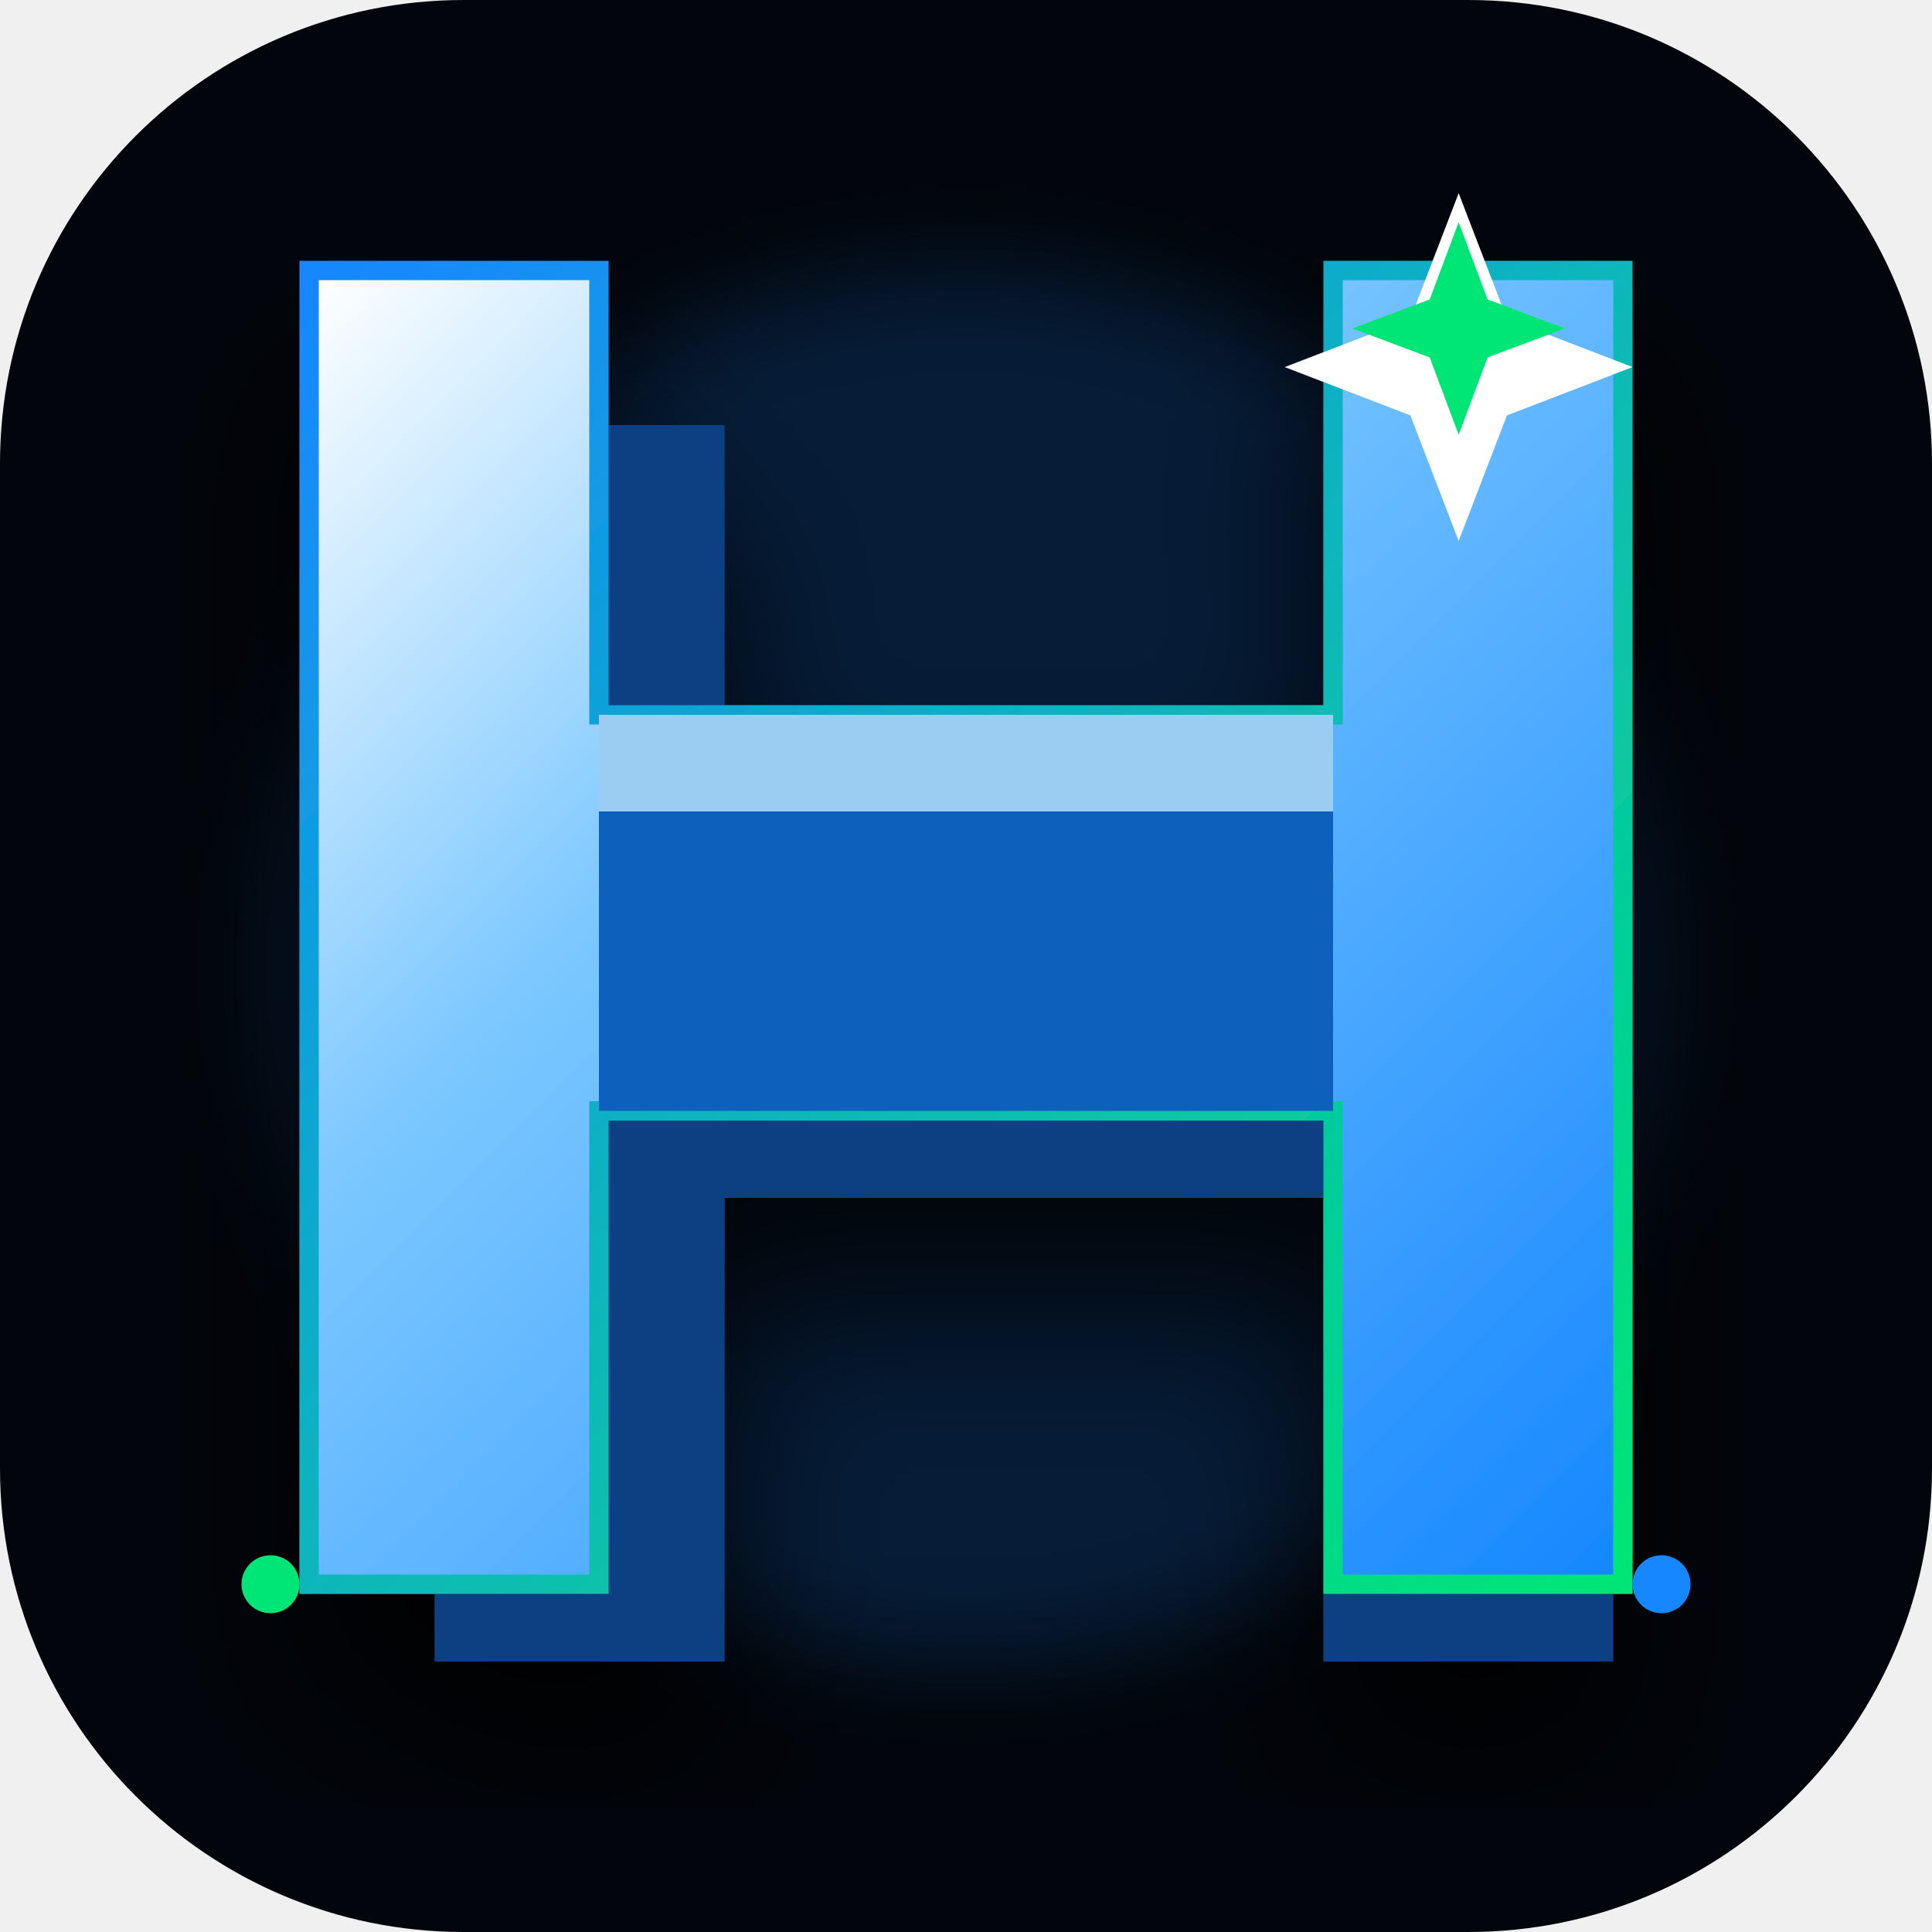
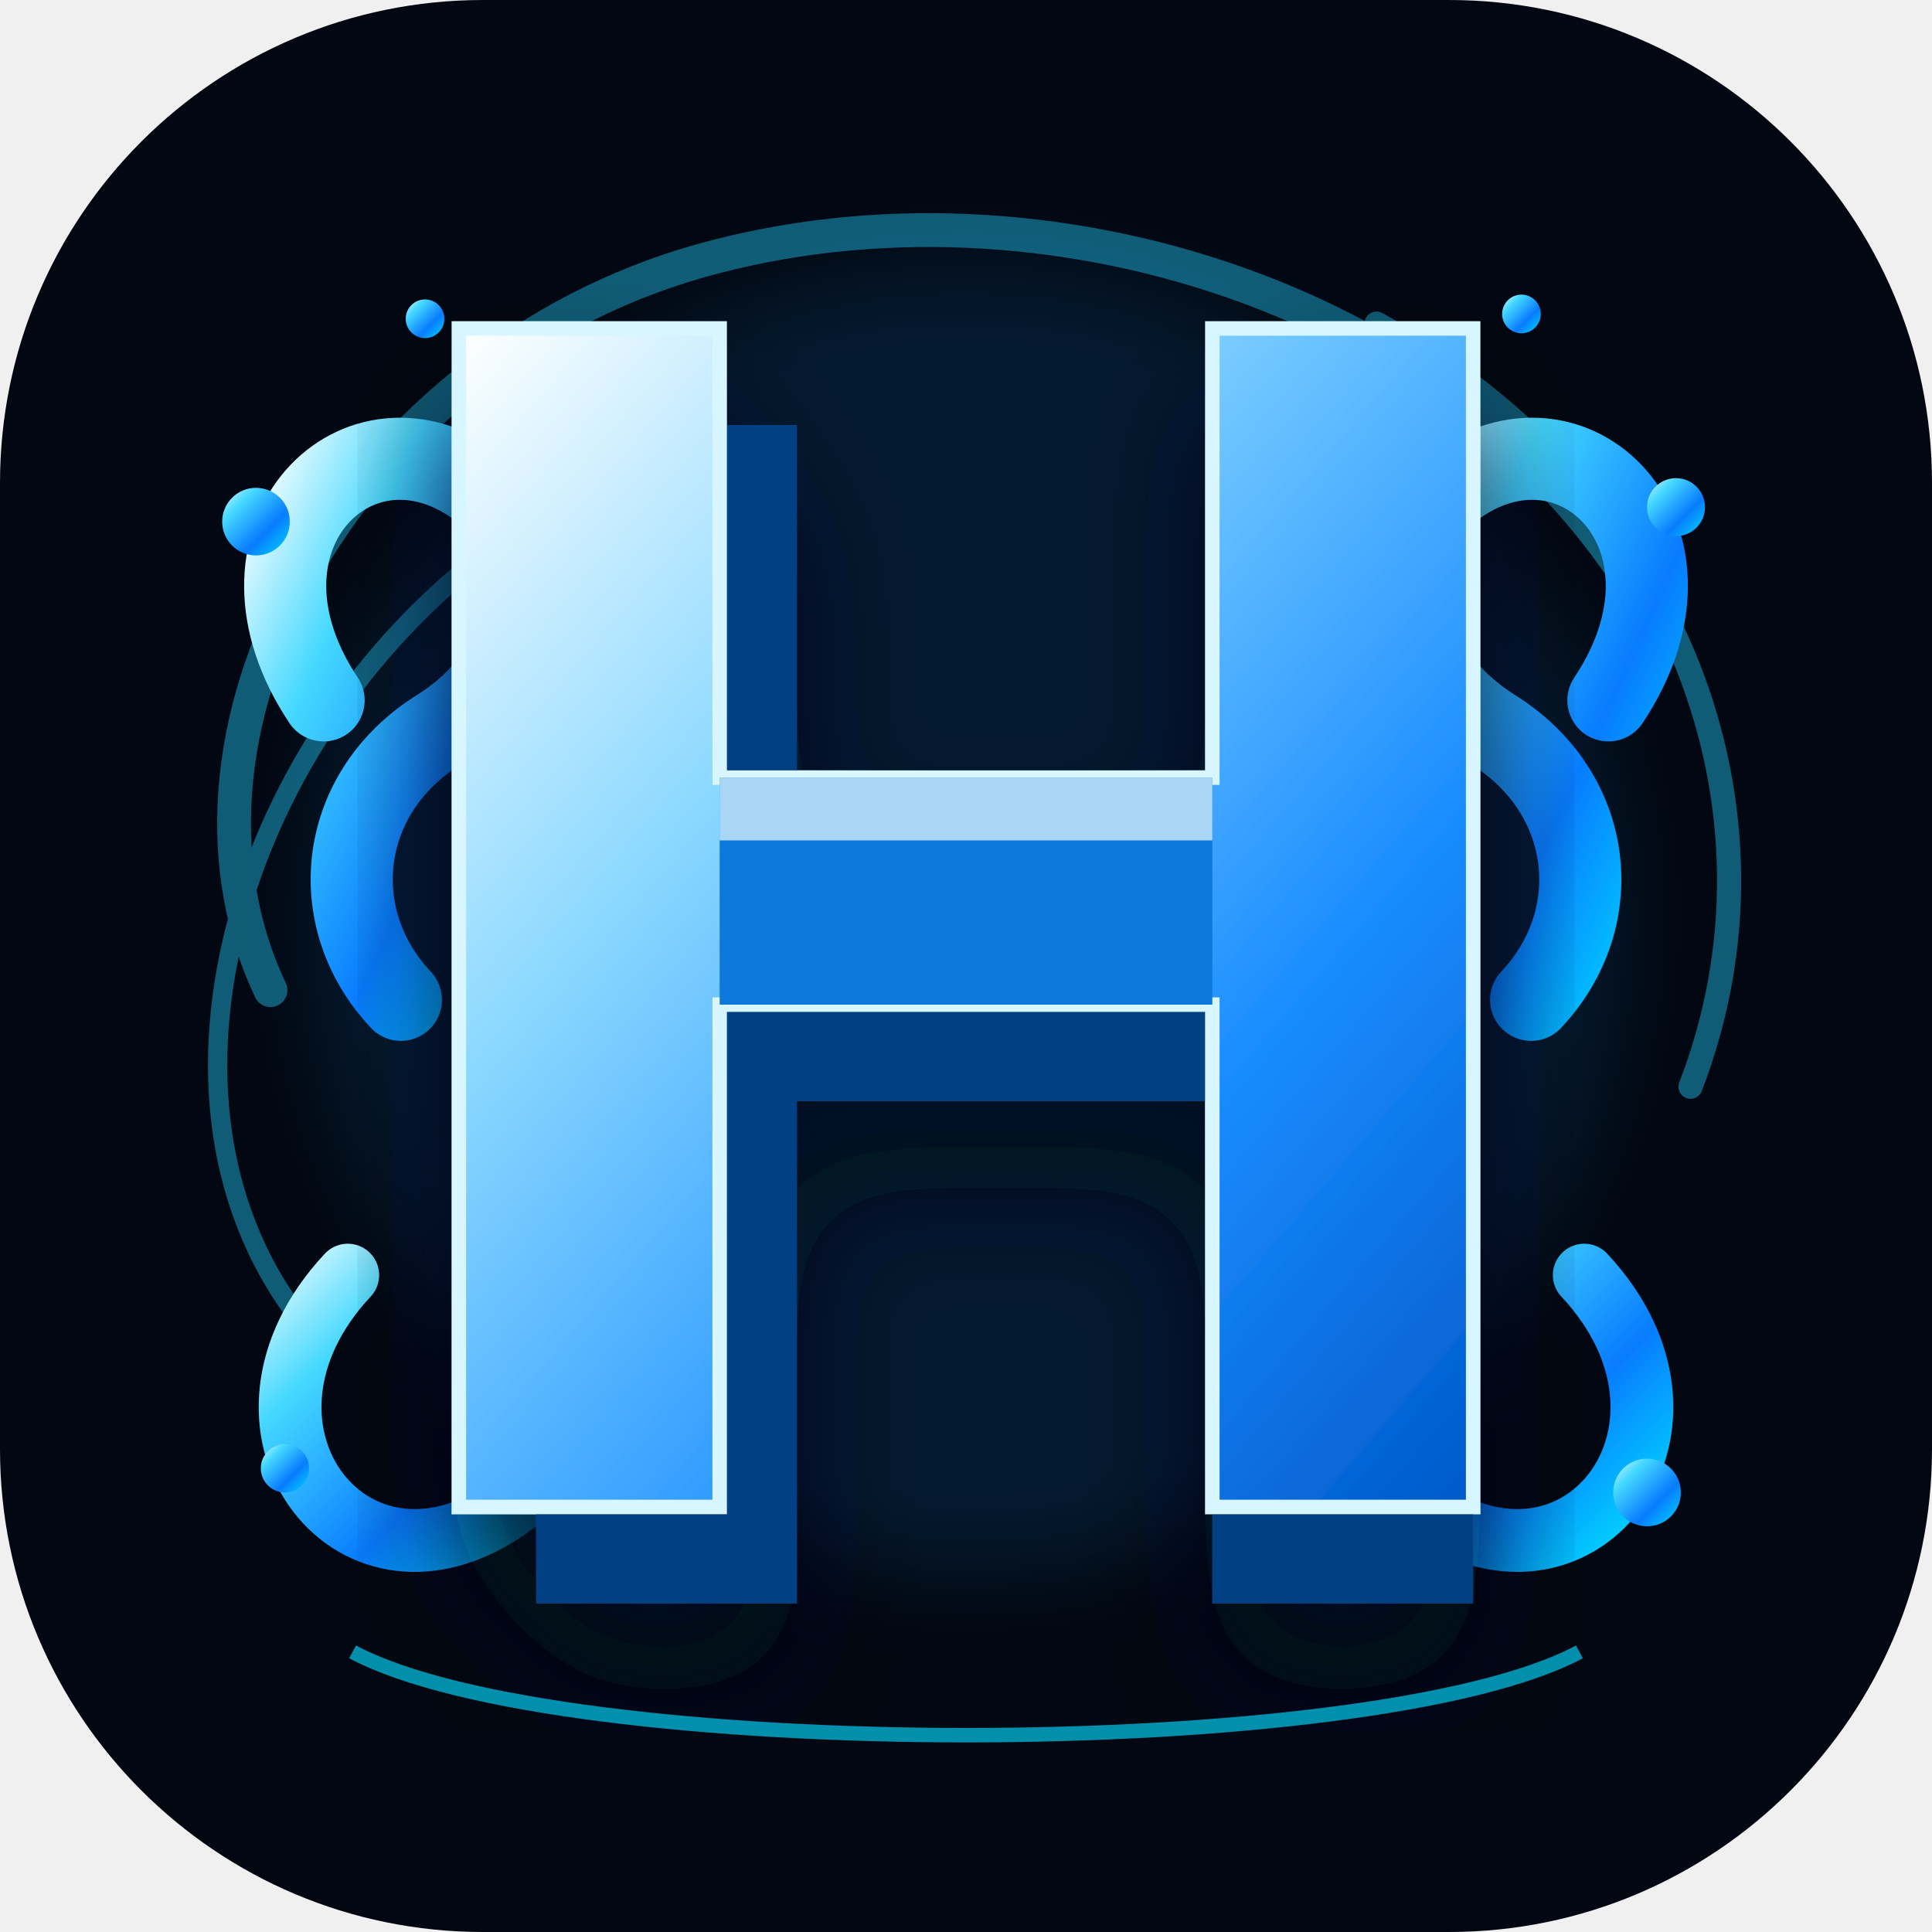
- <svg xmlns="http://www.w3.org/2000/svg" viewBox="0 0 200 200">
+ <svg xmlns="http://www.w3.org/2000/svg" viewBox="0 0 400 400">
  <defs>
-     <linearGradient id="a" x1="0" y1="0" x2="1" y2="1">
-       <stop stop-color="#fff" />
-       <stop offset=".35" stop-color="#7cc8ff" />
-       <stop offset="1" stop-color="#1687ff" />
+     <linearGradient id="h" x1="0" y1="0" x2="1" y2="1">
+       <stop stop-color="#ffffff" />
+       <stop offset=".32" stop-color="#8bd8ff" />
+       <stop offset=".7" stop-color="#198cff" />
+       <stop offset="1" stop-color="#0059c9" />
    </linearGradient>
-     <linearGradient id="b" x1="0" y1="0" x2="1" y2="1">
-       <stop stop-color="#1687ff" />
-       <stop offset="1" stop-color="#00e676" />
+     <linearGradient id="w" x1="0" y1="0" x2="1" y2="1">
+       <stop stop-color="#dff9ff" />
+       <stop offset=".25" stop-color="#45d8ff" />
+       <stop offset=".65" stop-color="#087cff" />
+       <stop offset="1" stop-color="#00d9ff" />
    </linearGradient>
-     <filter id="g">
-       <feGaussianBlur stdDeviation="5" />
+     <filter id="glow">
+       <feGaussianBlur stdDeviation="9" />
    </filter>
-     <filter id="s">
-       <feDropShadow dx="0" dy="12" stdDeviation="8" flood-color="#000" flood-opacity=".8" />
+     <filter id="shadow">
+       <feDropShadow dx="0" dy="18" stdDeviation="13" flood-color="#00101e" flood-opacity=".9" />
    </filter>
  </defs>
-   <rect width="200" height="200" rx="48" fill="#02050b" />
-   <circle cx="100" cy="100" r="72" fill="#1687ff" opacity=".18" filter="url(#g)" />
-   <g filter="url(#s)">
-     <path d="M39 36h30v46h62V36h30v128h-30v-48H69v48H39z" fill="#073f82" transform="translate(6 8)" />
-     <path d="M32 28h30v46h76V28h30v136h-30v-49H62v49H32z" fill="url(#a)" stroke="url(#b)" stroke-width="2" />
-     <path d="M62 74h76v41H62z" fill="#0a61bc" />
-     <path d="M62 74h76v10H62z" fill="#bfe7ff" opacity=".8" />
-     <path d="M151 20l5 13 13 5-13 5-5 13-5-13-13-5 13-5z" fill="#fff" />
-     <path d="M151 23l3 8 8 3-8 3-3 8-3-8-8-3 8-3z" fill="#00e676" />
+   <rect width="400" height="400" rx="100" fill="#020711" />
+   <circle cx="200" cy="190" r="135" fill="#079cff" opacity=".13" filter="url(#glow)" />
+   <g fill="none" stroke="#23cfff" stroke-linecap="round" opacity=".42">
+     <path d="M56 205C30 150 74 74 145 54C216 34 304 62 341 126" stroke-width="7" />
+     <path d="M62 273C25 225 52 145 110 108" stroke-width="4" />
+     <path d="M285 67C348 102 372 168 350 225" stroke-width="5" />
  </g>
-   <circle cx="28" cy="164" r="3" fill="#00e676" />
-   <circle cx="172" cy="164" r="3" fill="#1687ff" />
+   <g fill="none" stroke="url(#w)" stroke-linecap="round" stroke-linejoin="round">
+     <path d="M67 145C45 112 73 83 98 100C118 114 110 139 91 151C70 164 67 190 83 207" stroke-width="17" />
+     <path d="M333 145C355 112 327 83 302 100C282 114 290 139 309 151C330 164 333 190 317 207" stroke-width="17" />
+     <path d="M72 264C43 295 72 334 104 313C127 298 123 273 102 259" stroke-width="13" />
+     <path d="M328 264C357 295 328 334 296 313C273 298 277 273 298 259" stroke-width="13" />
+   </g>
+   <g filter="url(#shadow)">
+     <path d="M103 78H157V171H243V78H297V322H243V218H157V322H103Z" fill="#063f83" transform="translate(8 10)" />
+     <path d="M95 68H149V161H251V68H305V312H251V208H149V312H95Z" fill="url(#h)" stroke="#d8f6ff" stroke-width="3" />
+     <path d="M149 161H251V208H149Z" fill="#0878dc" />
+     <path d="M149 161H251V174H149Z" fill="#e8fbff" opacity=".72" />
+   </g>
+   <g fill="url(#w)">
+     <circle cx="53" cy="108" r="7" />
+     <circle cx="347" cy="105" r="6" />
+     <circle cx="59" cy="304" r="5" />
+     <circle cx="341" cy="309" r="7" />
+     <circle cx="88" cy="66" r="4" />
+     <circle cx="315" cy="65" r="4" />
+   </g>
+   <path d="M73 342C116 365 284 365 327 342" fill="none" stroke="#00d9ff" stroke-width="3" opacity=".65" />
</svg>
